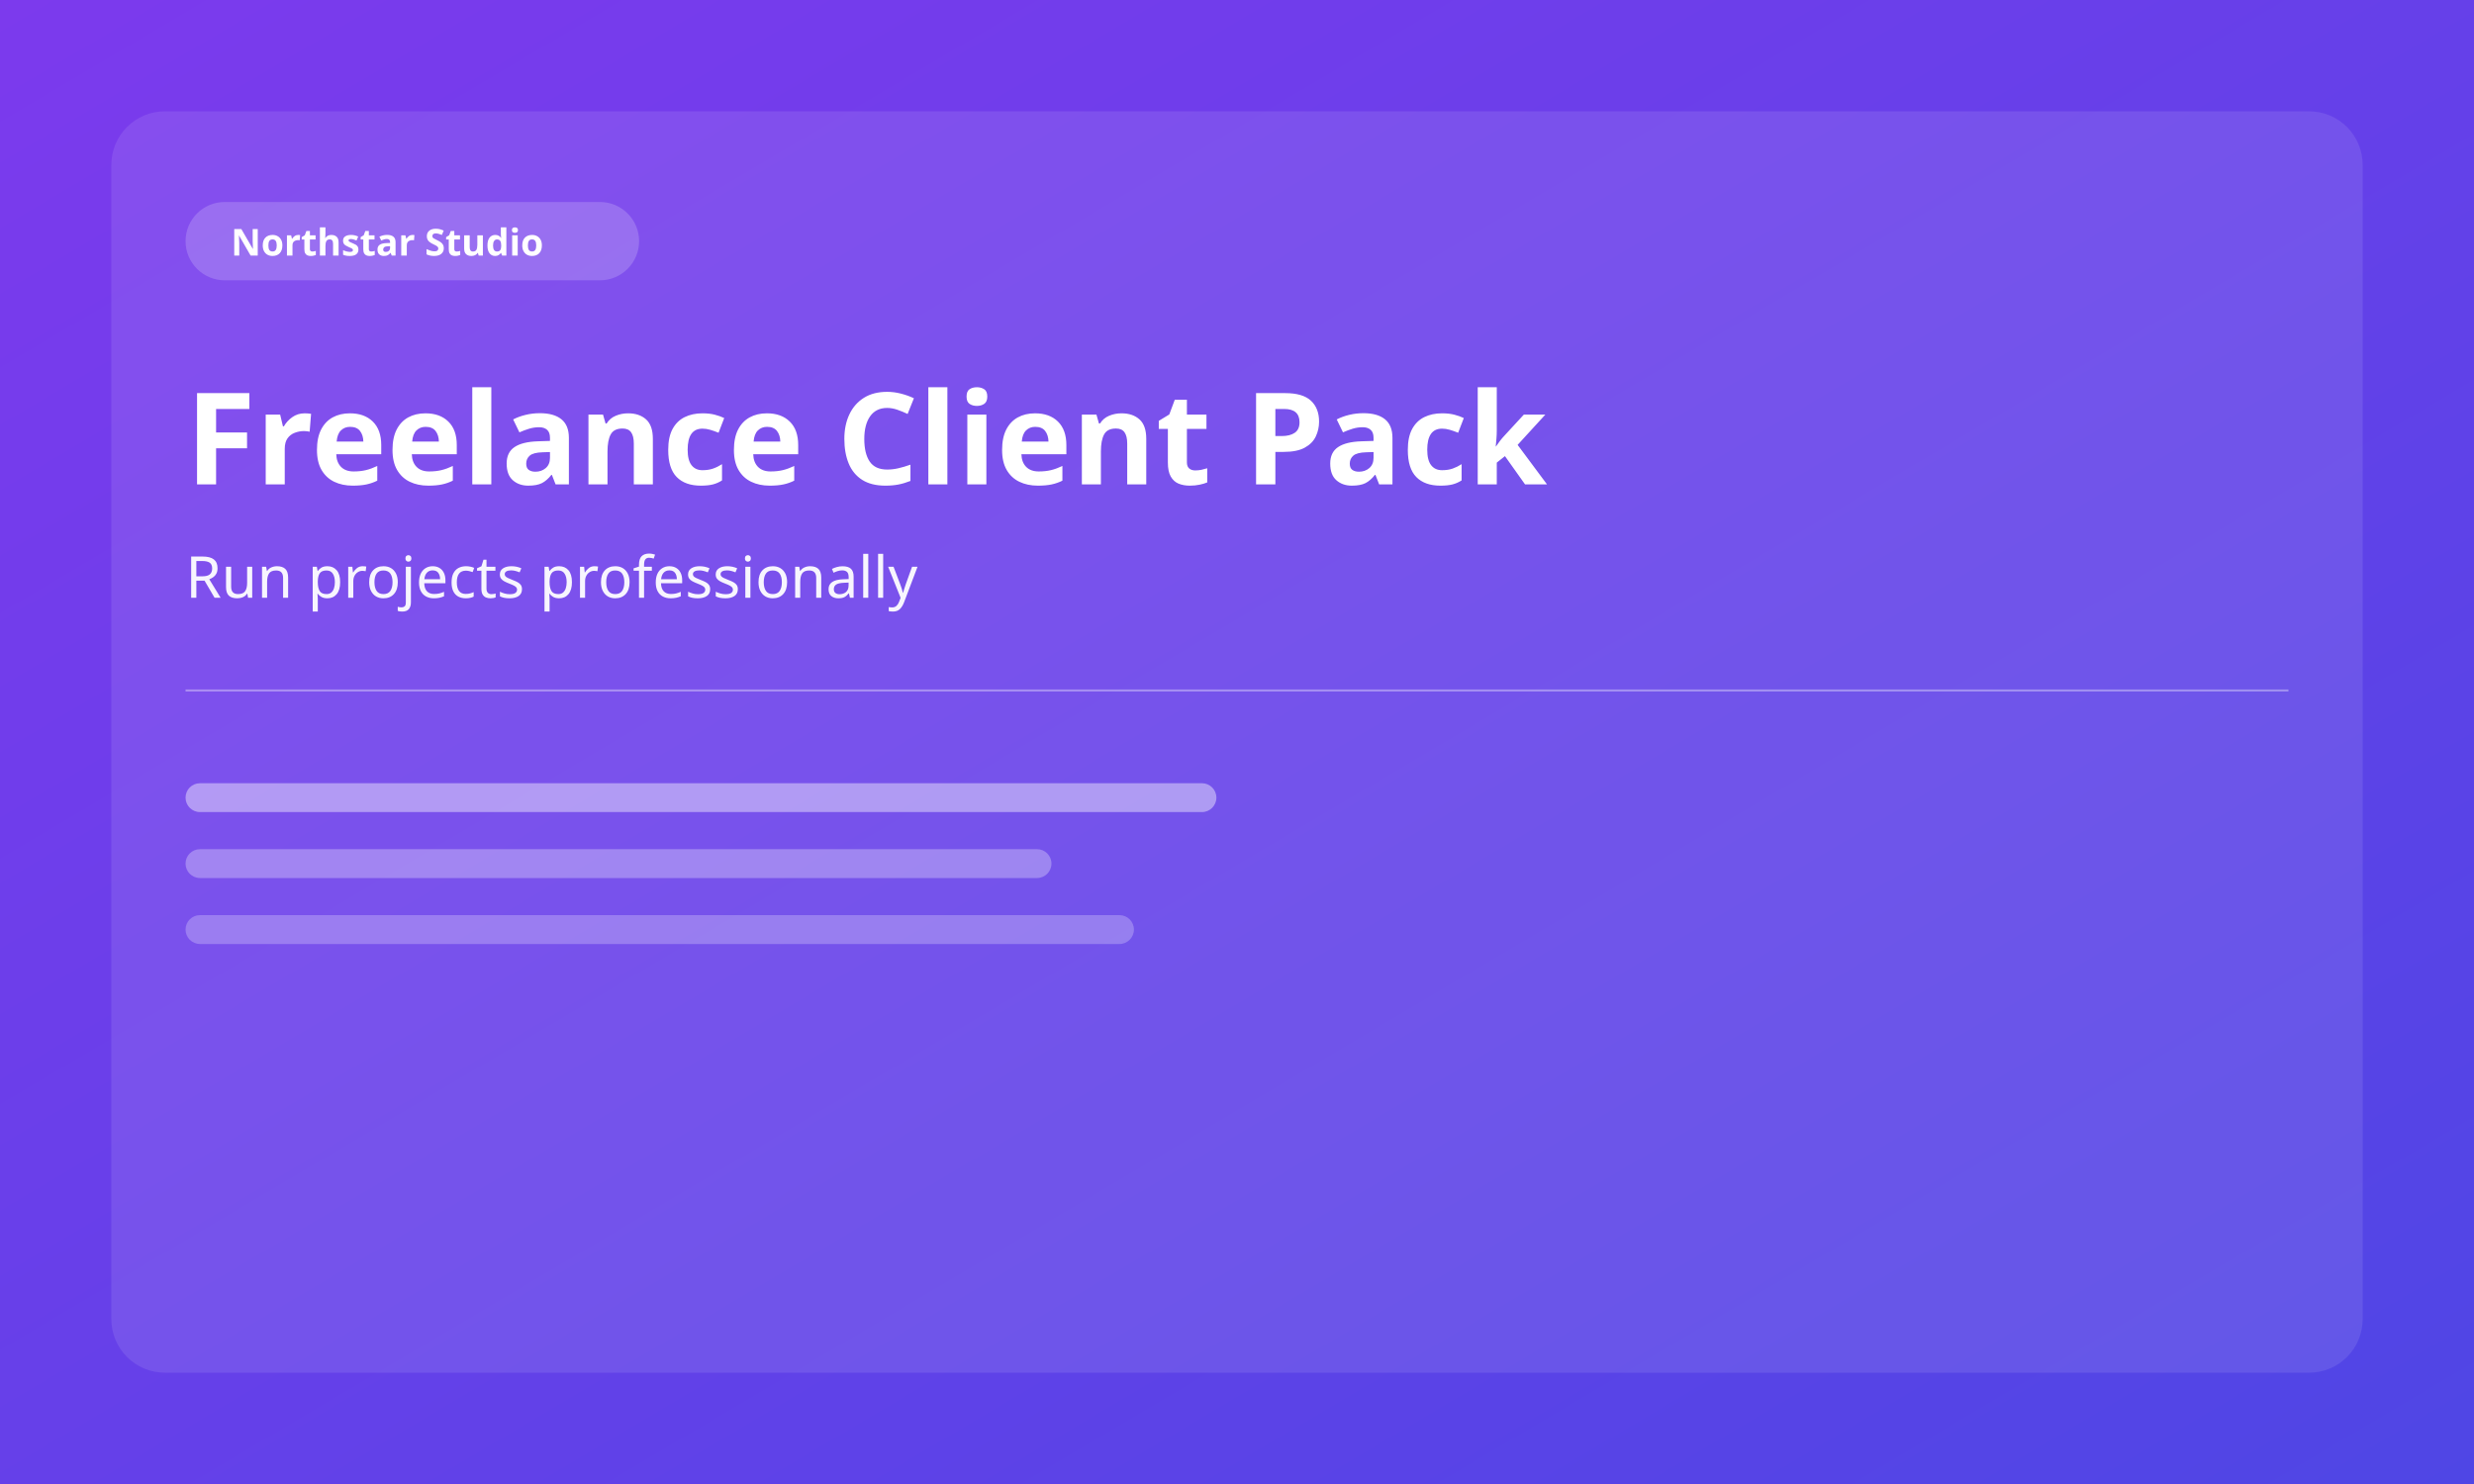
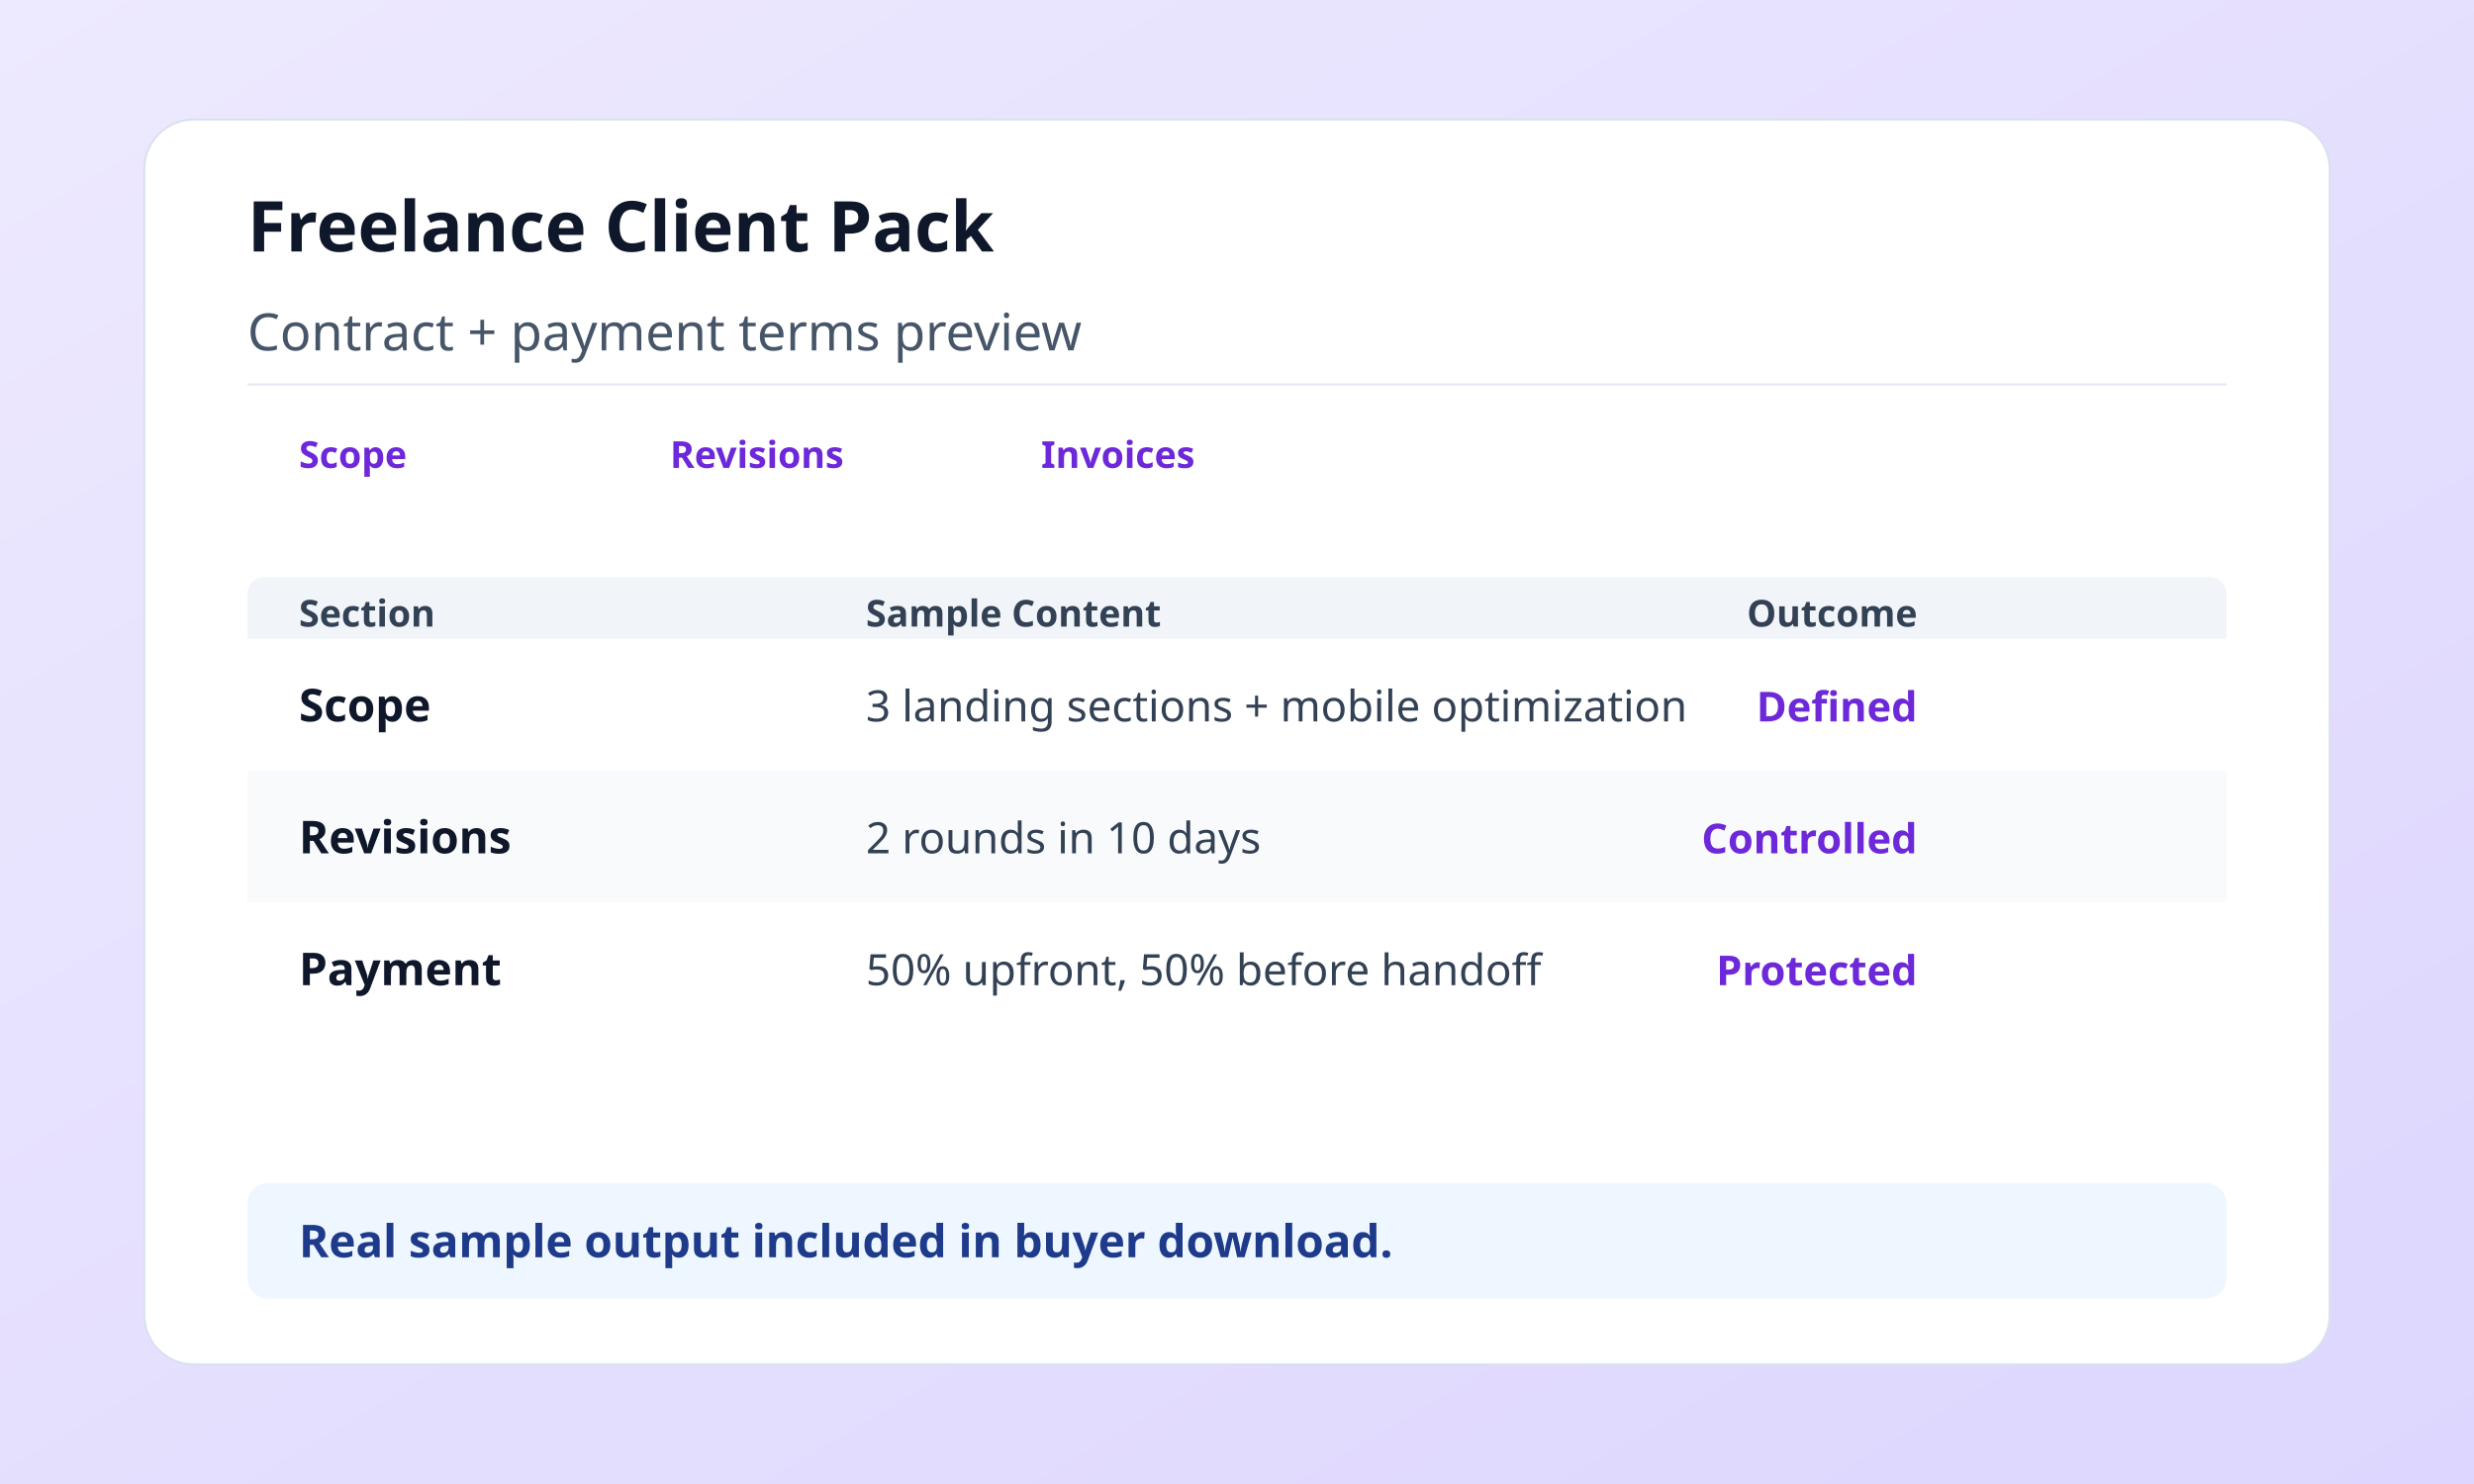
<svg xmlns="http://www.w3.org/2000/svg" width="1200" height="720" viewBox="0 0 1200 720" role="img" aria-label="Freelance Client Pack">
  <defs>
    <linearGradient id="bg" x1="0" y1="0" x2="1" y2="1">
-       <stop offset="0%" stop-color="#7c3aed" />
-       <stop offset="100%" stop-color="#4f46e5" />
+       <stop offset="0%" stop-color="#ede9fe" />
+       <stop offset="100%" stop-color="#ddd6fe" />
    </linearGradient>
  </defs>
  <rect width="1200" height="720" fill="url(#bg)" />
-   <rect x="54" y="54" width="1092" height="612" rx="26" fill="rgba(255,255,255,0.10)" />
-   <rect x="90" y="98" width="220" height="38" rx="19" fill="rgba(255,255,255,0.18)" />
-   <text x="112" y="124" fill="white" font-size="18" font-family="Avenir Next,Segoe UI,sans-serif" font-weight="700">Northstar Studio</text>
-   <text x="90" y="235" fill="white" font-size="62" font-family="Avenir Next,Segoe UI,sans-serif" font-weight="800">Freelance Client Pack</text>
-   <text x="90" y="290" fill="white" font-size="28" font-family="Avenir Next,Segoe UI,sans-serif" opacity="0.94">Run projects professionally</text>
-   <line x1="90" y1="335" x2="1110" y2="335" stroke="rgba(255,255,255,0.35)" />
-   <rect x="90" y="380" width="500" height="14" rx="7" fill="rgba(255,255,255,0.42)" />
-   <rect x="90" y="412" width="420" height="14" rx="7" fill="rgba(255,255,255,0.30)" />
-   <rect x="90" y="444" width="460" height="14" rx="7" fill="rgba(255,255,255,0.25)" />
+   <rect x="70" y="58" width="1060" height="604" rx="24" fill="#ffffff" stroke="#d8e1ef" />
+   <text x="120" y="122" fill="#0f172a" font-size="34" font-family="Avenir Next,Segoe UI,sans-serif" font-weight="800">Freelance Client Pack</text>
+   <text x="120" y="170" fill="#475569" font-size="25" font-family="Avenir Next,Segoe UI,sans-serif">Contract + payment terms preview</text>
+   <rect x="120" y="186" width="960" height="1" fill="#e2e8f0" />
+   <rect x="130" y="205" width="164" height="34" rx="17" fill="#ffffff" />
+   <text x="145" y="227" fill="#6d28d9" font-size="18" font-family="Avenir Next,Segoe UI,sans-serif" font-weight="700">Scope</text>
+   <rect x="310" y="205" width="164" height="34" rx="17" fill="#ffffff" />
+   <text x="325" y="227" fill="#6d28d9" font-size="18" font-family="Avenir Next,Segoe UI,sans-serif" font-weight="700">Revisions</text>
+   <rect x="490" y="205" width="164" height="34" rx="17" fill="#ffffff" />
+   <text x="505" y="227" fill="#6d28d9" font-size="18" font-family="Avenir Next,Segoe UI,sans-serif" font-weight="700">Invoices</text>
+   <rect x="120" y="280" width="960" height="36" rx="8" fill="#f1f5f9" />
+   <text x="145" y="304" fill="#334155" font-size="18" font-family="Avenir Next,Segoe UI,sans-serif" font-weight="700">Section</text>
+   <text x="420" y="304" fill="#334155" font-size="18" font-family="Avenir Next,Segoe UI,sans-serif" font-weight="700">Sample Content</text>
+   <text x="930" y="304" fill="#334155" font-size="18" font-family="Avenir Next,Segoe UI,sans-serif" font-weight="700" text-anchor="end">Outcome</text>
+   <rect x="120" y="310" width="960" height="64" fill="#ffffff" />
+   <text x="145" y="350" fill="#0f172a" font-size="22" font-family="Avenir Next,Segoe UI,sans-serif" font-weight="700">Scope</text>
+   <text x="420" y="350" fill="#334155" font-size="21" font-family="Avenir Next,Segoe UI,sans-serif">3 landing sections + mobile optimization</text>
+   <text x="930" y="350" fill="#6d28d9" font-size="20" font-family="Avenir Next,Segoe UI,sans-serif" font-weight="700" text-anchor="end">Defined</text>
+   <rect x="120" y="374" width="960" height="64" fill="#f8fafc" />
+   <text x="145" y="414" fill="#0f172a" font-size="22" font-family="Avenir Next,Segoe UI,sans-serif" font-weight="700">Revisions</text>
+   <text x="420" y="414" fill="#334155" font-size="21" font-family="Avenir Next,Segoe UI,sans-serif">2 rounds in 10 days</text>
+   <text x="930" y="414" fill="#6d28d9" font-size="20" font-family="Avenir Next,Segoe UI,sans-serif" font-weight="700" text-anchor="end">Controlled</text>
+   <rect x="120" y="438" width="960" height="64" fill="#ffffff" />
+   <text x="145" y="478" fill="#0f172a" font-size="22" font-family="Avenir Next,Segoe UI,sans-serif" font-weight="700">Payment</text>
+   <text x="420" y="478" fill="#334155" font-size="21" font-family="Avenir Next,Segoe UI,sans-serif">50% upfront, 50% before handoff</text>
+   <text x="930" y="478" fill="#6d28d9" font-size="20" font-family="Avenir Next,Segoe UI,sans-serif" font-weight="700" text-anchor="end">Protected</text>
+   <rect x="120" y="574" width="960" height="56" rx="10" fill="#eef6ff" />
+   <text x="145" y="610" fill="#1e3a8a" font-size="22" font-family="Avenir Next,Segoe UI,sans-serif" font-weight="700">Real sample output included in buyer download.</text>
</svg>
